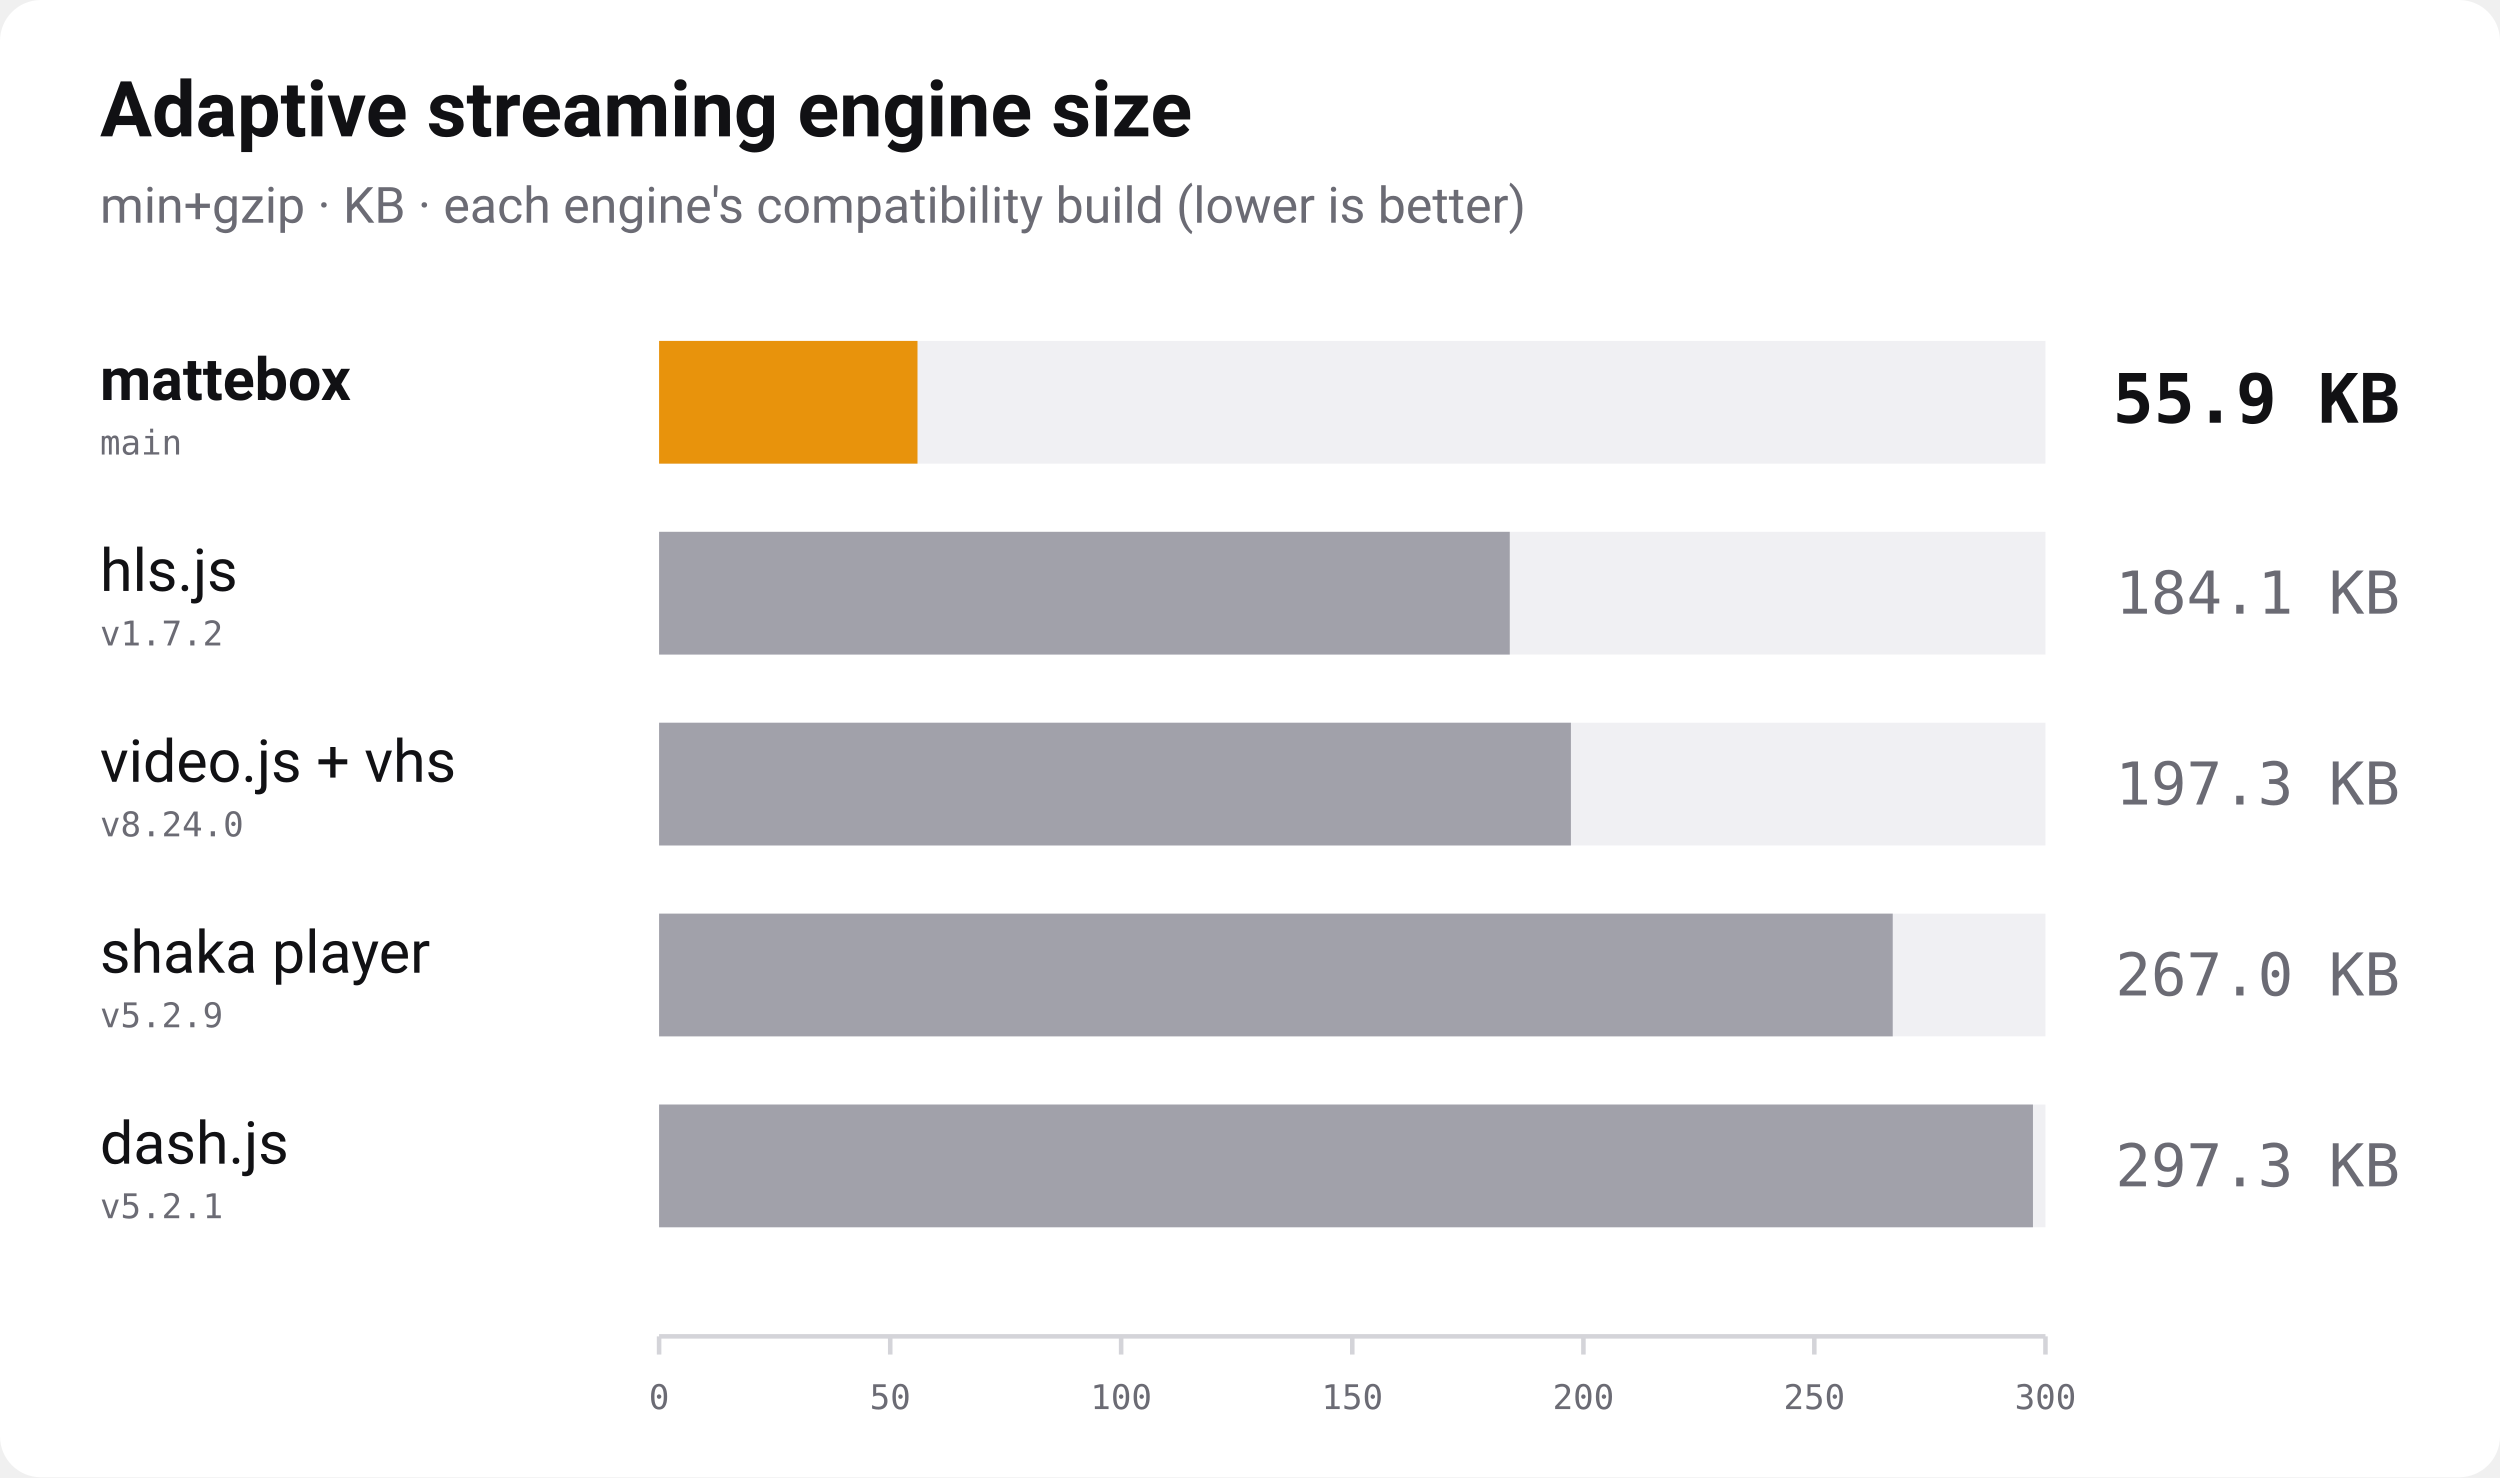
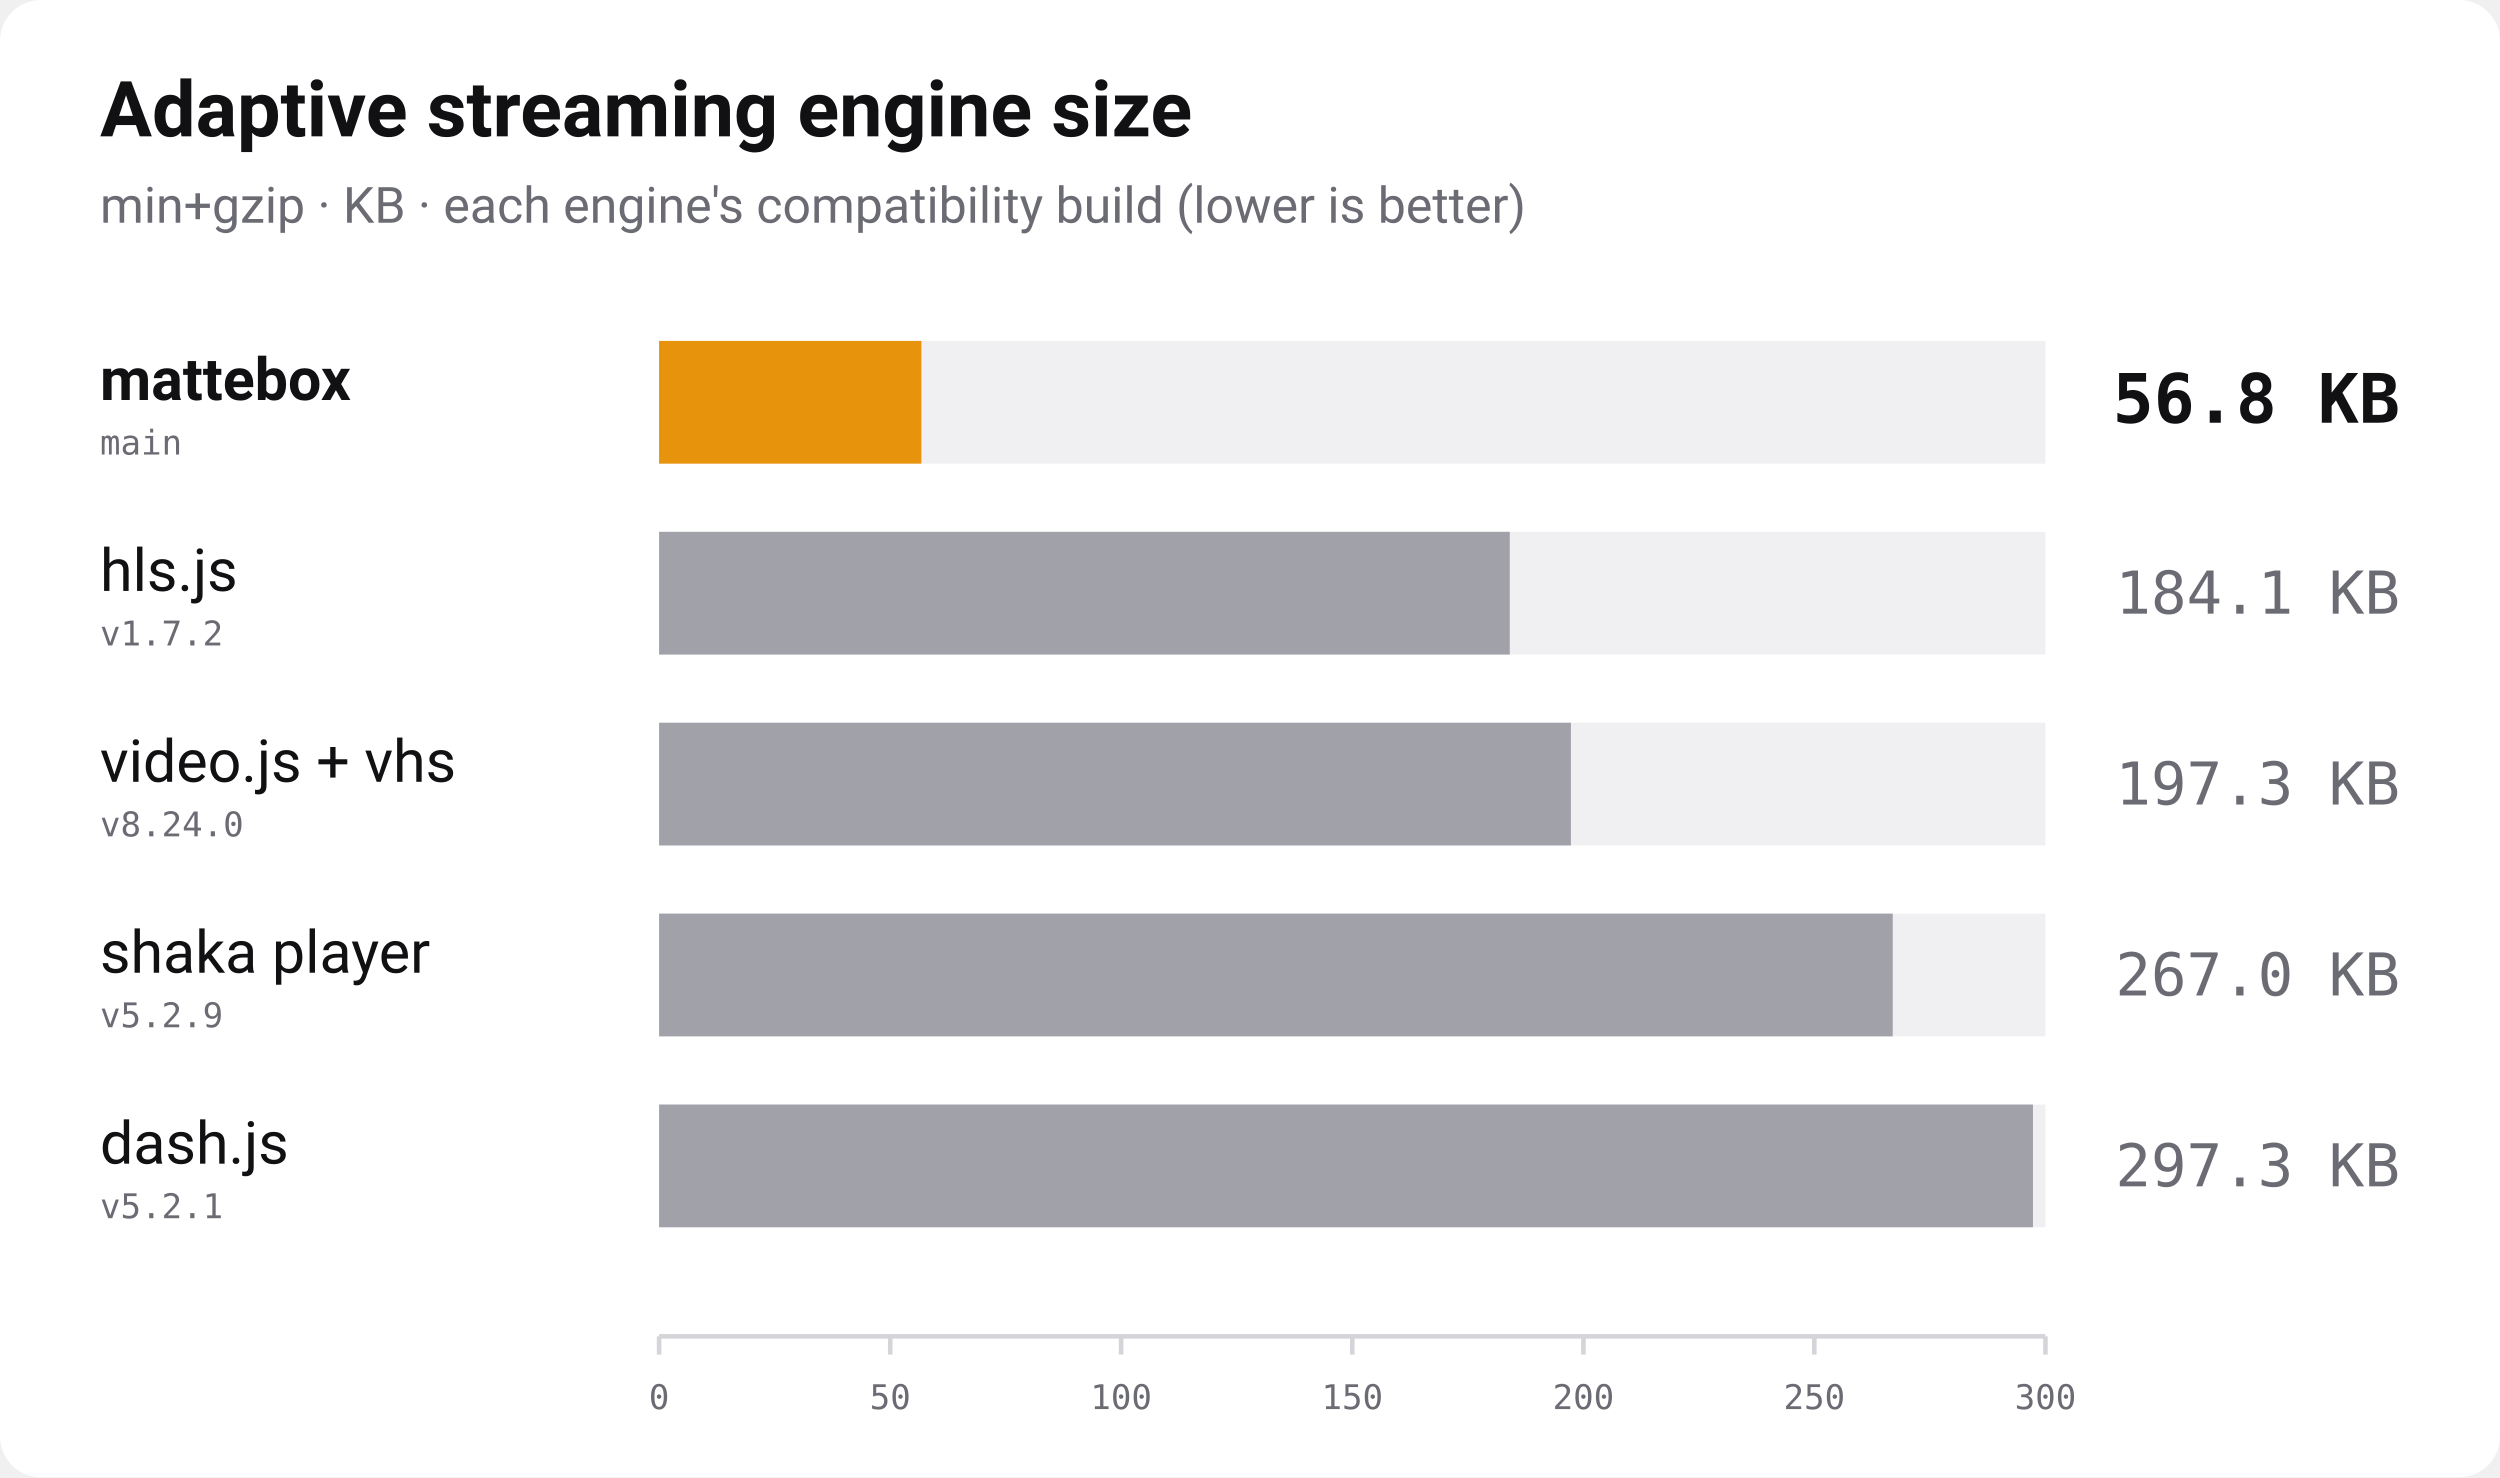
<svg xmlns="http://www.w3.org/2000/svg" width="1100" height="650" viewBox="0 0 1100 650" role="img" aria-label="Bundle size of adaptive streaming players, min+gzip, lower is better">
  <rect width="1100" height="650" rx="18" fill="#ffffff" />
  <text x="44" y="60" font-family="-apple-system, 'Segoe UI', Roboto, Helvetica, Arial, sans-serif" font-size="34" font-weight="700" fill="#111114">Adaptive streaming engine size</text>
  <text x="44" y="98" font-family="-apple-system, 'Segoe UI', Roboto, Helvetica, Arial, sans-serif" font-size="22" fill="#6b6b74">min+gzip · KB · each engine's compatibility build (lower is better)</text>
  <text x="44" y="176" font-family="-apple-system, 'Segoe UI', Roboto, Helvetica, Arial, sans-serif" font-size="26" font-weight="700" fill="#111114">mattebox</text>
  <text x="44" y="200" font-family="ui-monospace, 'SF Mono', Menlo, Consolas, monospace" font-size="15" fill="#6b6b74">main</text>
  <rect x="290" y="150" width="610" height="54" fill="#f0f0f3" />
-   <rect x="290" y="150" width="113.7" height="54" fill="#e8930c" />
-   <text x="1056" y="186" text-anchor="end" font-family="ui-monospace, 'SF Mono', Menlo, Consolas, monospace" font-size="30" font-weight="700" fill="#111114">55.9 KB</text>
+   <rect x="290" y="150" width="115.4" height="54" fill="#e8930c" />
+   <text x="1056" y="186" text-anchor="end" font-family="ui-monospace, 'SF Mono', Menlo, Consolas, monospace" font-size="30" font-weight="700" fill="#111114">56.8 KB</text>
  <text x="44" y="260" font-family="-apple-system, 'Segoe UI', Roboto, Helvetica, Arial, sans-serif" font-size="26" font-weight="400" fill="#111114">hls.js</text>
  <text x="44" y="284" font-family="ui-monospace, 'SF Mono', Menlo, Consolas, monospace" font-size="15" fill="#6b6b74">v1.7.2</text>
  <rect x="290" y="234" width="610" height="54" fill="#f0f0f3" />
  <rect x="290" y="234" width="374.3" height="54" fill="#a1a1aa" />
  <text x="1056" y="270" text-anchor="end" font-family="ui-monospace, 'SF Mono', Menlo, Consolas, monospace" font-size="26" font-weight="400" fill="#6b6b74">184.1 KB</text>
  <text x="44" y="344" font-family="-apple-system, 'Segoe UI', Roboto, Helvetica, Arial, sans-serif" font-size="26" font-weight="400" fill="#111114">video.js + vhs</text>
  <text x="44" y="368" font-family="ui-monospace, 'SF Mono', Menlo, Consolas, monospace" font-size="15" fill="#6b6b74">v8.24.0</text>
  <rect x="290" y="318" width="610" height="54" fill="#f0f0f3" />
  <rect x="290" y="318" width="401.2" height="54" fill="#a1a1aa" />
  <text x="1056" y="354" text-anchor="end" font-family="ui-monospace, 'SF Mono', Menlo, Consolas, monospace" font-size="26" font-weight="400" fill="#6b6b74">197.3 KB</text>
  <text x="44" y="428" font-family="-apple-system, 'Segoe UI', Roboto, Helvetica, Arial, sans-serif" font-size="26" font-weight="400" fill="#111114">shaka player</text>
  <text x="44" y="452" font-family="ui-monospace, 'SF Mono', Menlo, Consolas, monospace" font-size="15" fill="#6b6b74">v5.2.9</text>
  <rect x="290" y="402" width="610" height="54" fill="#f0f0f3" />
  <rect x="290" y="402" width="542.8" height="54" fill="#a1a1aa" />
  <text x="1056" y="438" text-anchor="end" font-family="ui-monospace, 'SF Mono', Menlo, Consolas, monospace" font-size="26" font-weight="400" fill="#6b6b74">267.0 KB</text>
  <text x="44" y="512" font-family="-apple-system, 'Segoe UI', Roboto, Helvetica, Arial, sans-serif" font-size="26" font-weight="400" fill="#111114">dash.js</text>
  <text x="44" y="536" font-family="ui-monospace, 'SF Mono', Menlo, Consolas, monospace" font-size="15" fill="#6b6b74">v5.2.1</text>
  <rect x="290" y="486" width="610" height="54" fill="#f0f0f3" />
  <rect x="290" y="486" width="604.5" height="54" fill="#a1a1aa" />
  <text x="1056" y="522" text-anchor="end" font-family="ui-monospace, 'SF Mono', Menlo, Consolas, monospace" font-size="26" font-weight="400" fill="#6b6b74">297.3 KB</text>
  <line x1="290" y1="588" x2="900" y2="588" stroke="#d4d4d9" stroke-width="2" />
  <line x1="290.0" y1="588" x2="290.0" y2="596" stroke="#d4d4d9" stroke-width="2" />
  <text x="290.0" y="620" text-anchor="middle" font-family="ui-monospace, 'SF Mono', Menlo, Consolas, monospace" font-size="15" fill="#6b6b74">0</text>
  <line x1="391.7" y1="588" x2="391.7" y2="596" stroke="#d4d4d9" stroke-width="2" />
  <text x="391.7" y="620" text-anchor="middle" font-family="ui-monospace, 'SF Mono', Menlo, Consolas, monospace" font-size="15" fill="#6b6b74">50</text>
  <line x1="493.3" y1="588" x2="493.3" y2="596" stroke="#d4d4d9" stroke-width="2" />
  <text x="493.3" y="620" text-anchor="middle" font-family="ui-monospace, 'SF Mono', Menlo, Consolas, monospace" font-size="15" fill="#6b6b74">100</text>
  <line x1="595.0" y1="588" x2="595.0" y2="596" stroke="#d4d4d9" stroke-width="2" />
  <text x="595.0" y="620" text-anchor="middle" font-family="ui-monospace, 'SF Mono', Menlo, Consolas, monospace" font-size="15" fill="#6b6b74">150</text>
  <line x1="696.7" y1="588" x2="696.7" y2="596" stroke="#d4d4d9" stroke-width="2" />
  <text x="696.7" y="620" text-anchor="middle" font-family="ui-monospace, 'SF Mono', Menlo, Consolas, monospace" font-size="15" fill="#6b6b74">200</text>
  <line x1="798.3" y1="588" x2="798.3" y2="596" stroke="#d4d4d9" stroke-width="2" />
  <text x="798.3" y="620" text-anchor="middle" font-family="ui-monospace, 'SF Mono', Menlo, Consolas, monospace" font-size="15" fill="#6b6b74">250</text>
  <line x1="900.0" y1="588" x2="900.0" y2="596" stroke="#d4d4d9" stroke-width="2" />
  <text x="900.0" y="620" text-anchor="middle" font-family="ui-monospace, 'SF Mono', Menlo, Consolas, monospace" font-size="15" fill="#6b6b74">300</text>
</svg>
